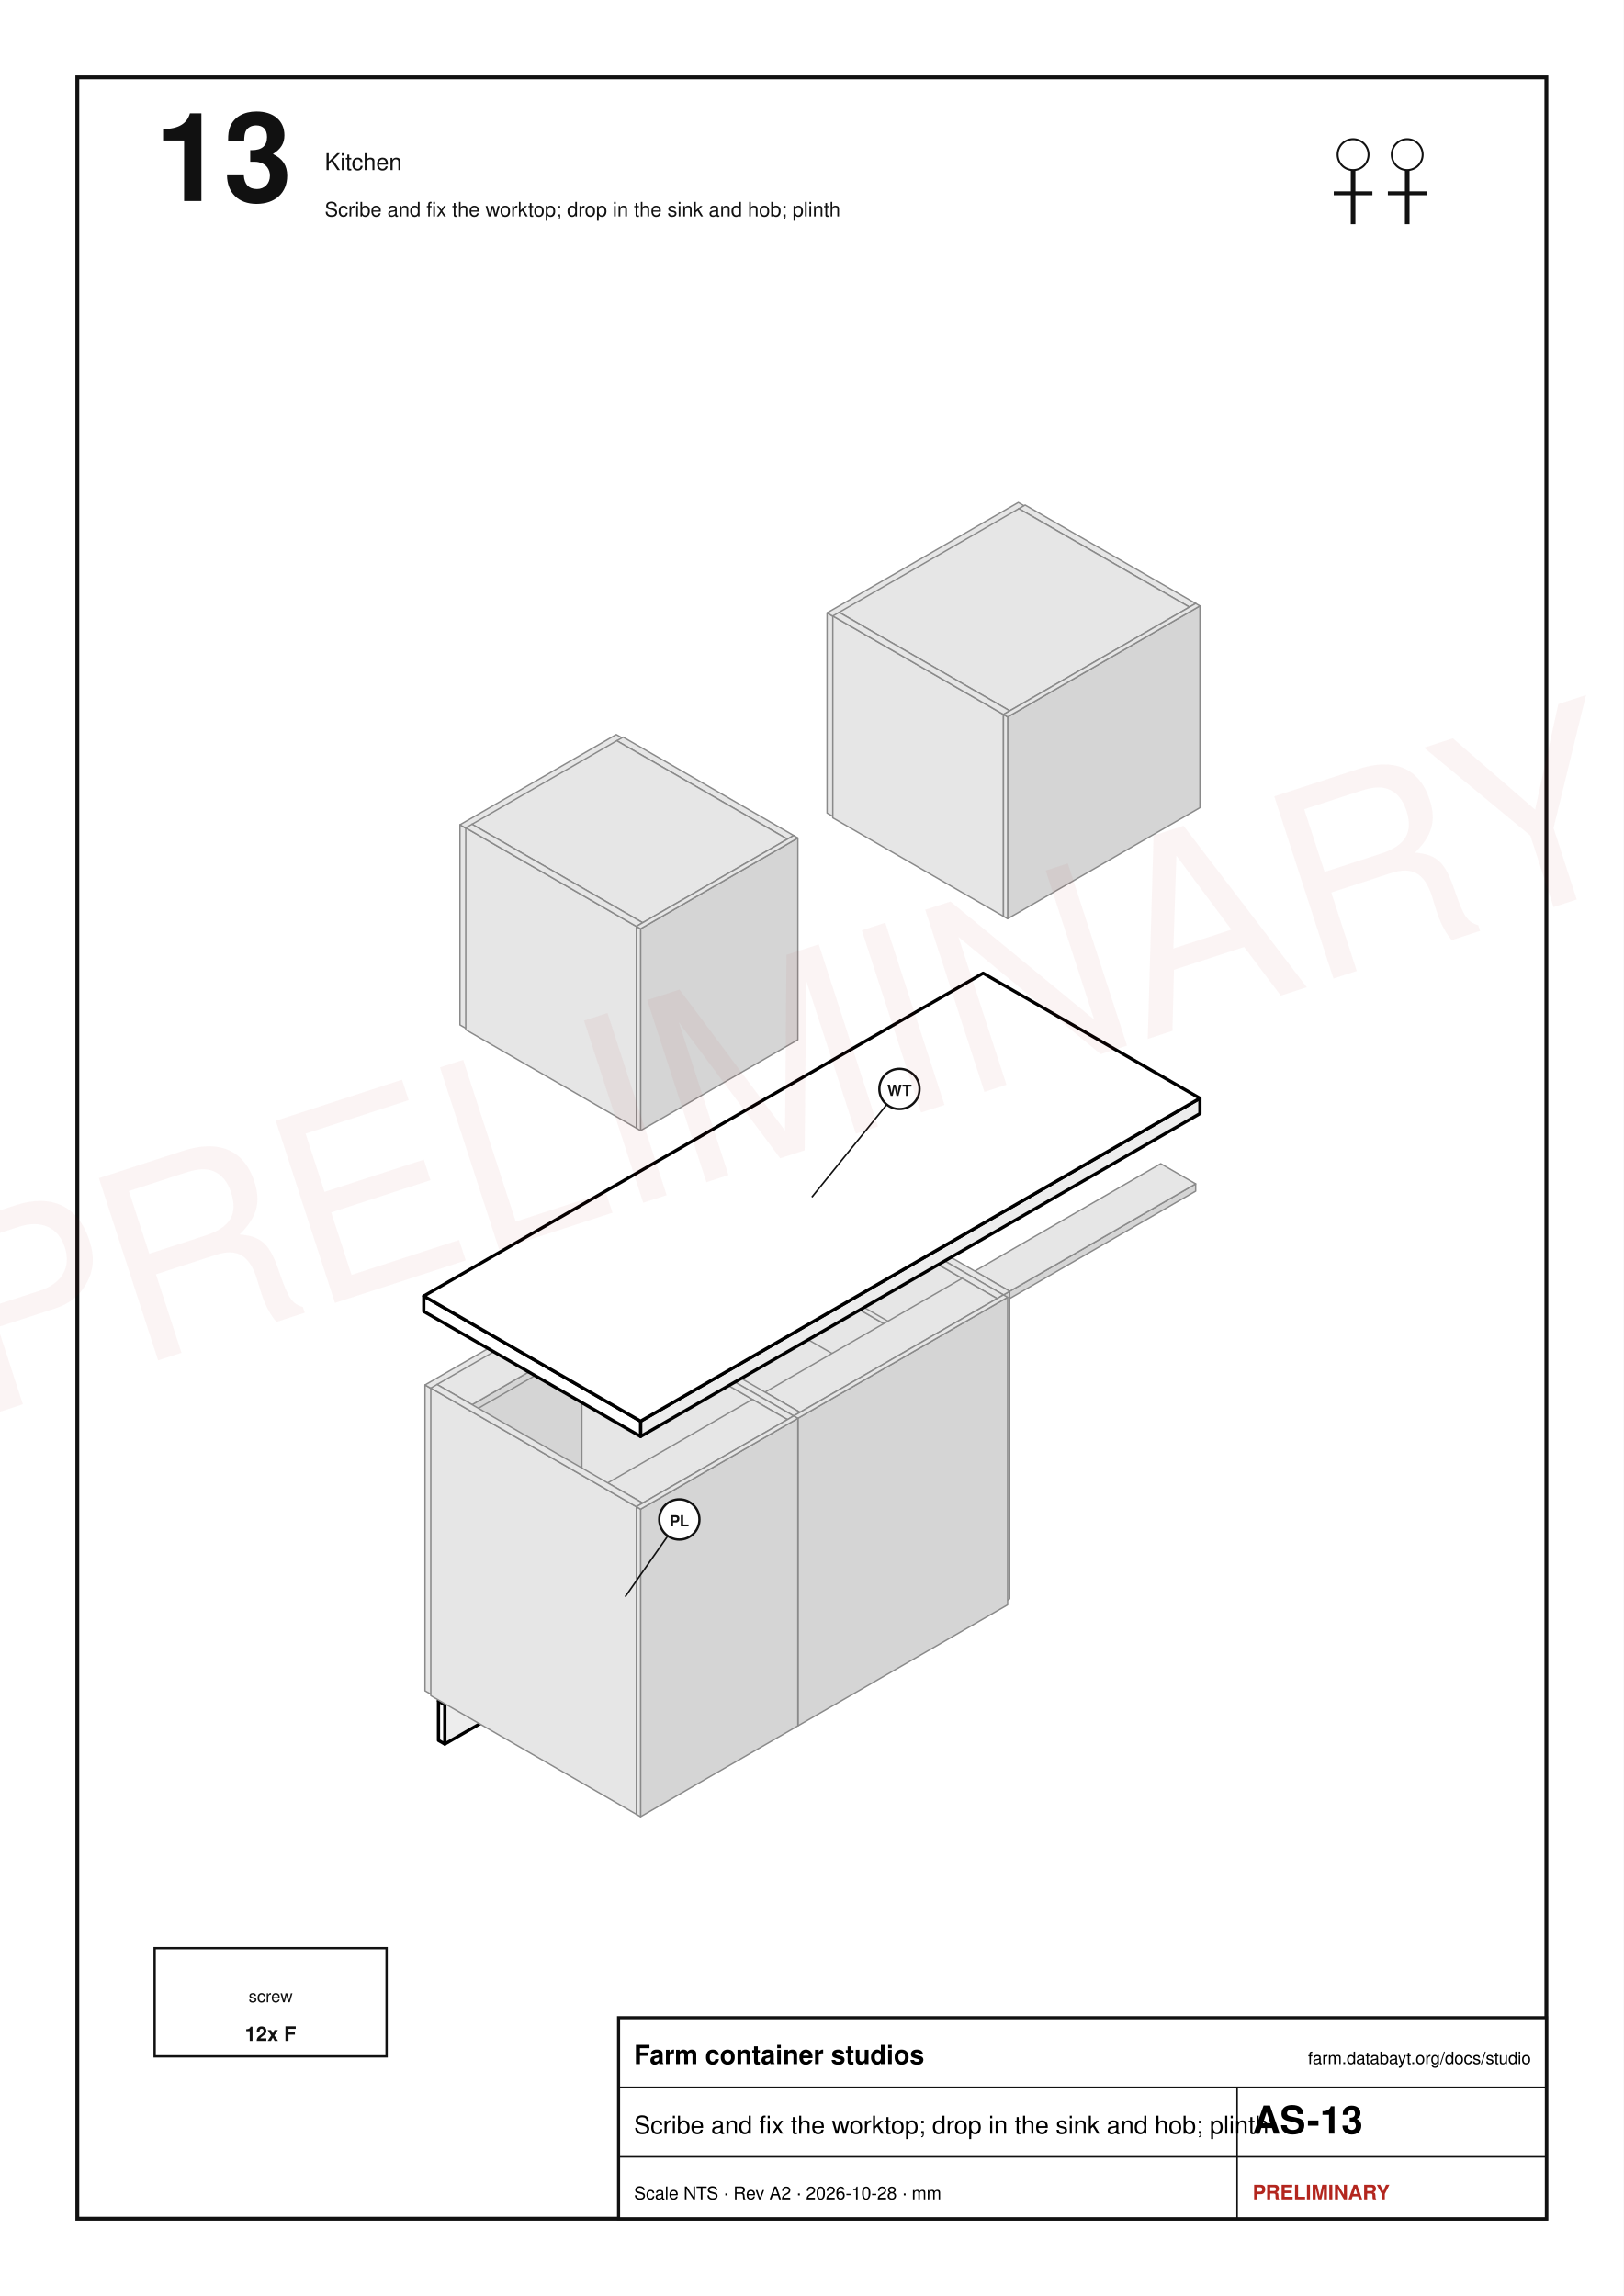
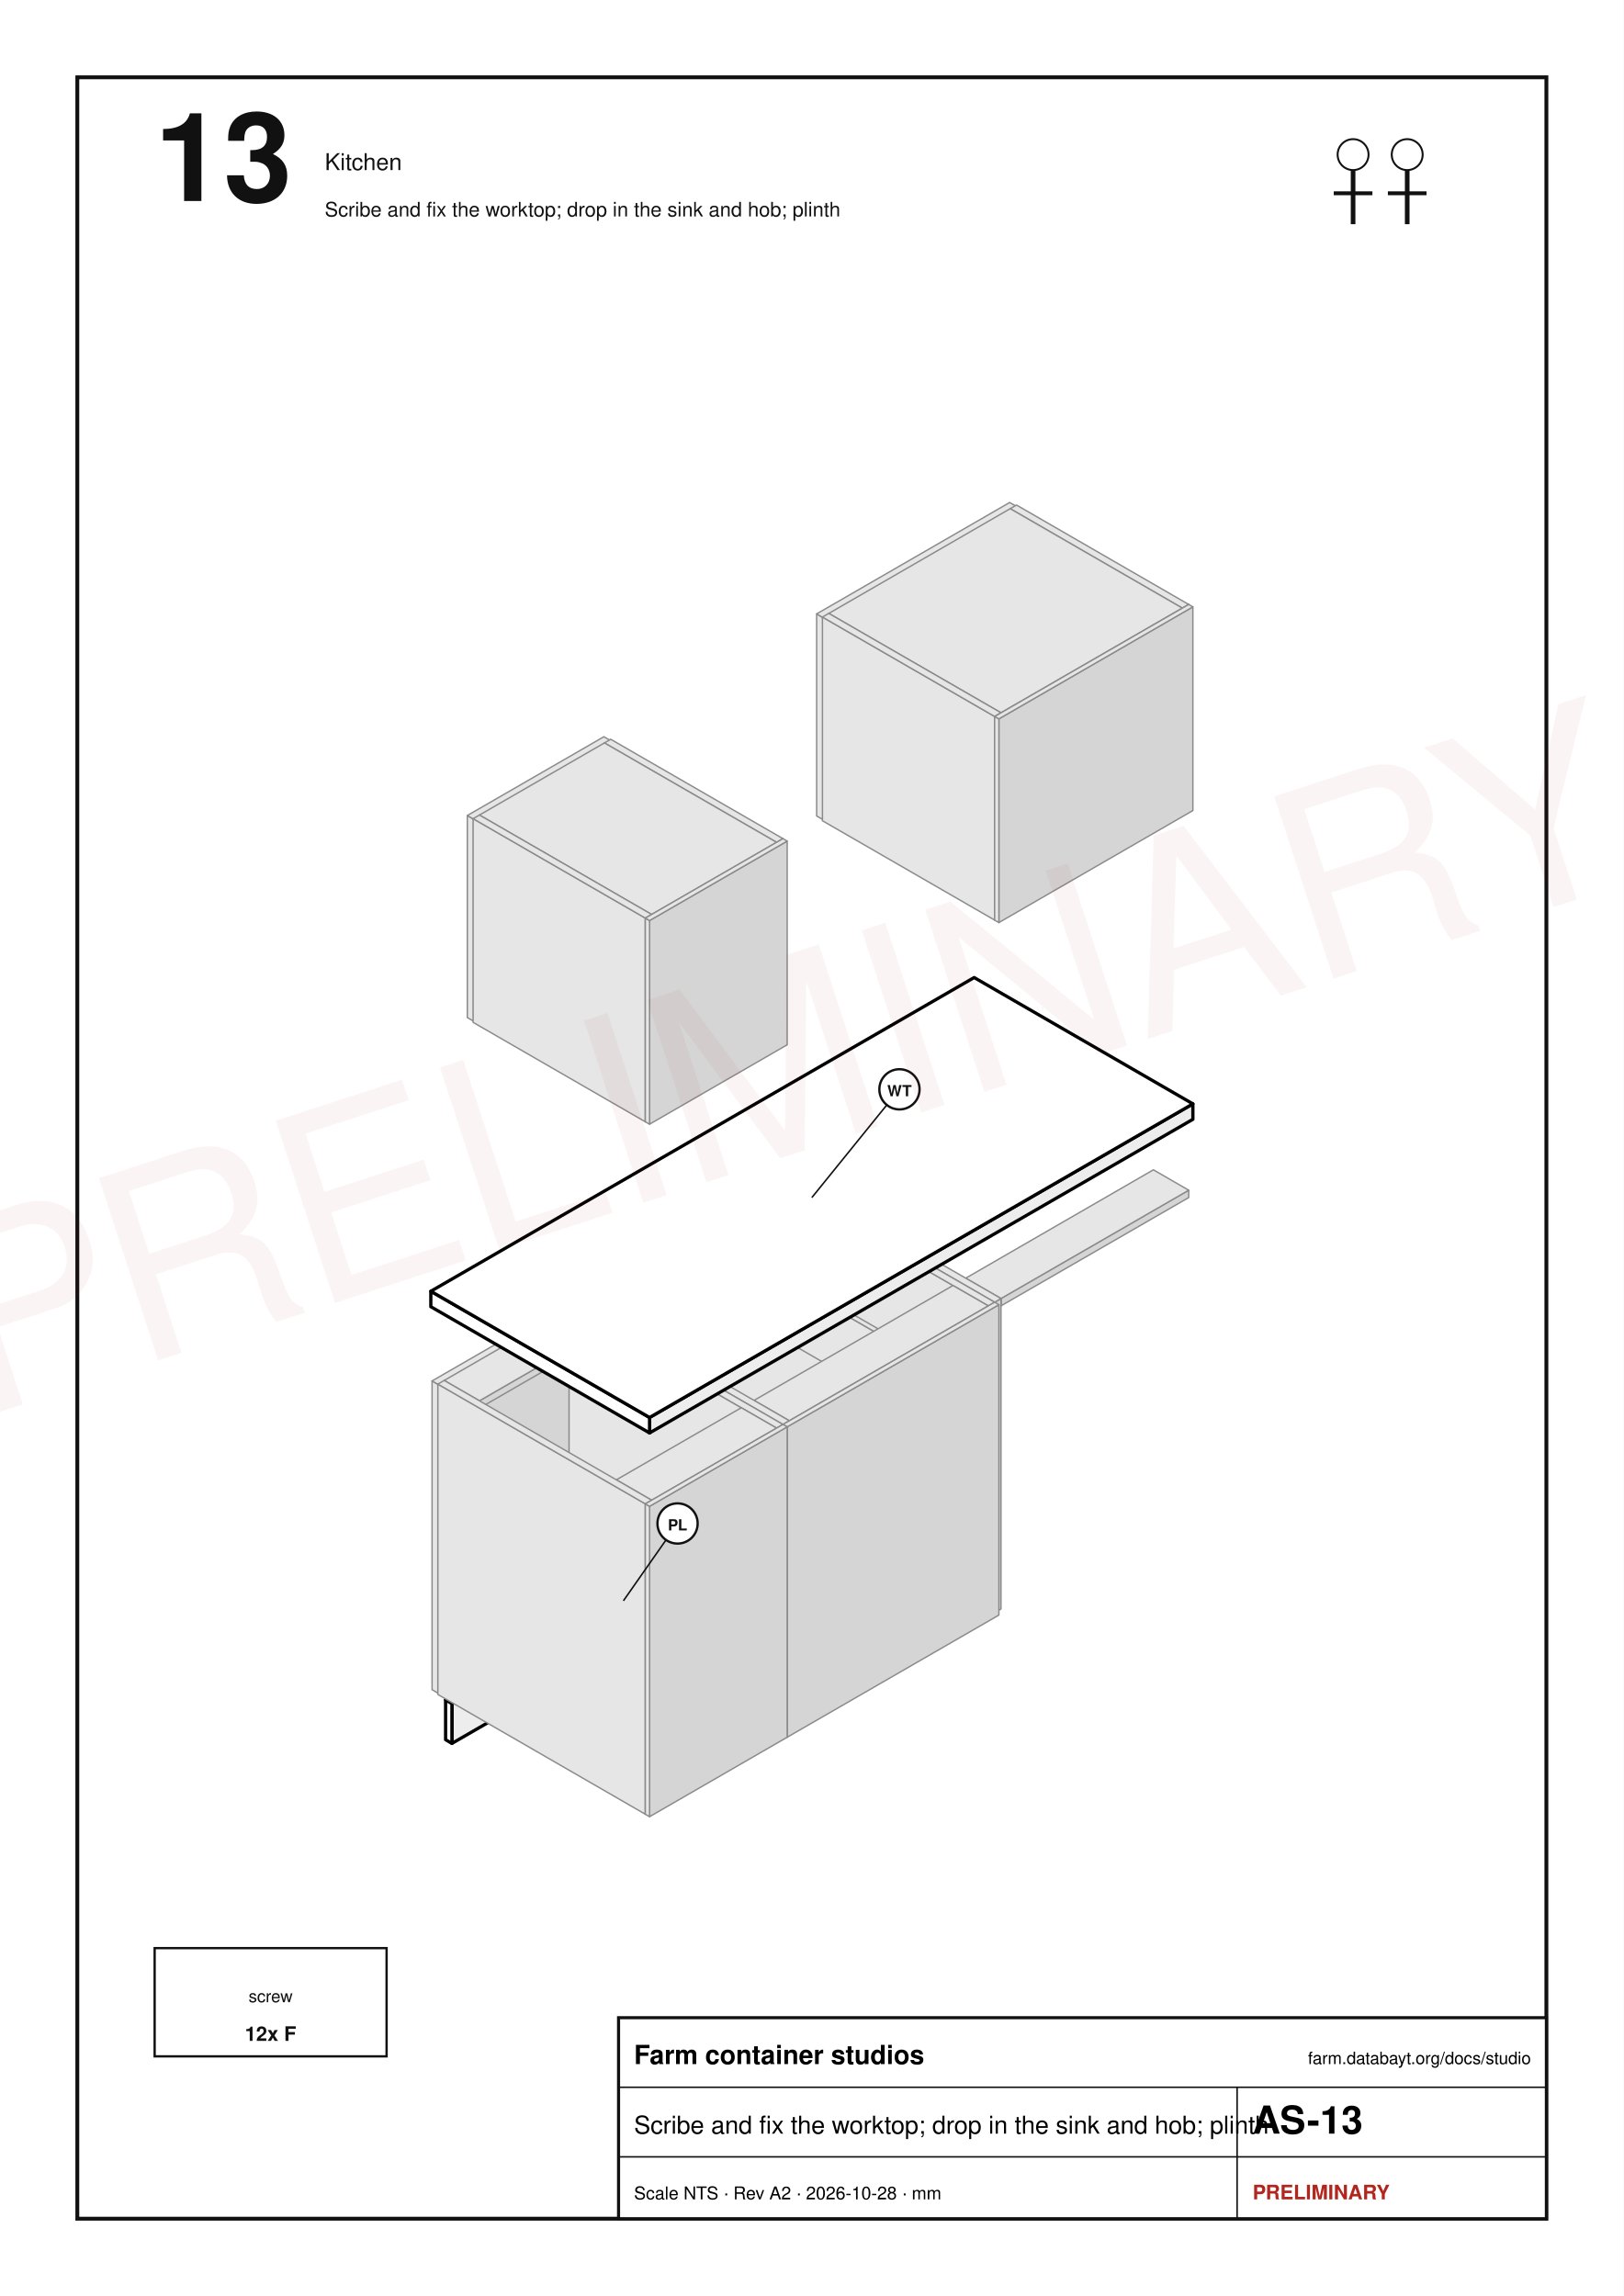
<svg xmlns="http://www.w3.org/2000/svg" width="210mm" height="297mm" viewBox="0 0 210 297" font-family="Helvetica, Arial, sans-serif">
  <rect x="0" y="0" width="210" height="297" fill="#fff" />
  <rect x="10" y="10" width="190" height="277" fill="none" stroke="#111" stroke-width="0.5" />
  <text x="20" y="26" font-size="16" text-anchor="start" font-weight="bold" fill="#111">13</text>
  <text x="42" y="22" font-size="3" text-anchor="start" font-weight="normal" fill="#111">Kitchen</text>
  <text x="42" y="28" font-size="2.6" text-anchor="start" font-weight="normal" fill="#111">Scribe and fix the worktop; drop in the sink and hob; plinth</text>
  <circle cx="175" cy="20" r="2" fill="none" stroke="#111" stroke-width="0.25" />
  <line x1="175" y1="22" x2="175" y2="29" stroke="#111" stroke-width="0.6" />
  <line x1="172.5" y1="25" x2="177.5" y2="25" stroke="#111" stroke-width="0.5" />
  <circle cx="182" cy="20" r="2" fill="none" stroke="#111" stroke-width="0.25" />
  <line x1="182" y1="22" x2="182" y2="29" stroke="#111" stroke-width="0.6" />
  <line x1="179.5" y1="25" x2="184.5" y2="25" stroke="#111" stroke-width="0.5" />
-   <polygon points="103.12,191.89 76.13,207.47 76.13,187.74 103.12,172.16" fill="#d5d5d5" stroke="#8a8a8a" stroke-width="0.18" stroke-linejoin="round" />
-   <polygon points="75.32,207 76.13,207.47 76.13,187.74 75.32,187.27" fill="#e6e6e6" stroke="#8a8a8a" stroke-width="0.18" stroke-linejoin="round" />
-   <polygon points="102.31,171.69 103.12,172.16 76.13,187.74 75.32,187.27" fill="#e6e6e6" stroke="#8a8a8a" stroke-width="0.18" stroke-linejoin="round" />
-   <polygon points="132.58,141.34 108.53,155.23 108.53,154.29 132.58,140.4" fill="#d5d5d5" stroke="#8a8a8a" stroke-width="0.18" stroke-linejoin="round" />
-   <polygon points="104.01,152.62 108.53,155.23 108.53,154.29 104.01,151.68" fill="#e6e6e6" stroke="#8a8a8a" stroke-width="0.18" stroke-linejoin="round" />
-   <polygon points="128.06,137.79 132.58,140.4 108.53,154.29 104.01,151.68" fill="#e6e6e6" stroke="#8a8a8a" stroke-width="0.18" stroke-linejoin="round" />
-   <polygon points="103.12,172 76.13,187.58 76.13,167.85 103.12,152.26" fill="#d5d5d5" stroke="#8a8a8a" stroke-width="0.18" stroke-linejoin="round" />
-   <polygon points="75.32,187.11 76.13,187.58 76.13,167.85 75.32,167.38" fill="#e6e6e6" stroke="#8a8a8a" stroke-width="0.18" stroke-linejoin="round" />
-   <polygon points="102.31,151.79 103.12,152.26 76.13,167.85 75.32,167.38" fill="#e6e6e6" stroke="#8a8a8a" stroke-width="0.18" stroke-linejoin="round" />
-   <polygon points="154.64,154.08 130.59,167.97 130.59,167.03 154.64,153.14" fill="#d5d5d5" stroke="#8a8a8a" stroke-width="0.18" stroke-linejoin="round" />
-   <polygon points="126.07,165.36 130.59,167.97 130.59,167.03 126.07,164.42" fill="#e6e6e6" stroke="#8a8a8a" stroke-width="0.18" stroke-linejoin="round" />
-   <polygon points="150.12,150.53 154.64,153.14 130.59,167.03 126.07,164.42" fill="#e6e6e6" stroke="#8a8a8a" stroke-width="0.18" stroke-linejoin="round" />
-   <polygon points="130.59,206.81 129.78,207.28 129.78,167.5 130.59,167.03" fill="#d5d5d5" stroke="#8a8a8a" stroke-width="0.18" stroke-linejoin="round" />
-   <polygon points="103.19,191.93 129.78,207.28 129.78,167.5 103.19,152.15" fill="#e6e6e6" stroke="#8a8a8a" stroke-width="0.18" stroke-linejoin="round" />
-   <polygon points="104.01,151.68 130.59,167.03 129.78,167.5 103.19,152.15" fill="#e6e6e6" stroke="#8a8a8a" stroke-width="0.18" stroke-linejoin="round" />
-   <polygon points="76,207.53 55.79,219.19 55.79,179.62 76,167.95" fill="#d5d5d5" stroke="#8a8a8a" stroke-width="0.18" stroke-linejoin="round" />
-   <polygon points="54.97,218.72 55.79,219.19 55.79,179.62 54.97,179.15" fill="#e6e6e6" stroke="#8a8a8a" stroke-width="0.18" stroke-linejoin="round" />
-   <polygon points="75.18,167.48 76,167.95 55.79,179.62 54.97,179.15" fill="#e6e6e6" stroke="#8a8a8a" stroke-width="0.18" stroke-linejoin="round" />
-   <polygon points="105,198.19 57.53,225.6 57.53,220.49 105,193.08" fill="#ededed" stroke="#000" stroke-width="0.42" stroke-linejoin="round" />
-   <polygon points="56.71,225.13 57.53,225.6 57.53,220.49 56.71,220.02" fill="#ffffff" stroke="#000" stroke-width="0.42" stroke-linejoin="round" />
-   <polygon points="104.19,192.61 105,193.08 57.53,220.49 56.71,220.02" fill="#ffffff" stroke="#000" stroke-width="0.42" stroke-linejoin="round" />
-   <polygon points="129.78,207.28 128.96,207.75 128.96,167.97 129.78,167.5" fill="#d5d5d5" stroke="#8a8a8a" stroke-width="0.18" stroke-linejoin="round" />
-   <polygon points="102.38,192.4 128.96,207.75 128.96,167.97 102.38,152.62" fill="#e6e6e6" stroke="#8a8a8a" stroke-width="0.18" stroke-linejoin="round" />
-   <polygon points="103.19,152.15 129.78,167.5 128.96,167.97 102.38,152.62" fill="#e6e6e6" stroke="#8a8a8a" stroke-width="0.18" stroke-linejoin="round" />
-   <polygon points="128.96,207.75 103.46,222.47 103.46,221.53 128.96,206.81" fill="#d5d5d5" stroke="#8a8a8a" stroke-width="0.18" stroke-linejoin="round" />
-   <polygon points="76.88,207.12 103.46,222.47 103.46,221.53 76.88,206.18" fill="#e6e6e6" stroke="#8a8a8a" stroke-width="0.18" stroke-linejoin="round" />
-   <polygon points="102.38,191.46 128.96,206.81 103.46,221.53 76.88,206.18" fill="#e6e6e6" stroke="#8a8a8a" stroke-width="0.18" stroke-linejoin="round" />
-   <polygon points="127.47,206.44 126.93,206.76 126.93,198.4 127.47,198.09" fill="#d5d5d5" stroke="#8a8a8a" stroke-width="0.18" stroke-linejoin="round" />
-   <polygon points="101.34,191.98 126.93,206.76 126.93,198.4 101.34,183.63" fill="#e6e6e6" stroke="#8a8a8a" stroke-width="0.18" stroke-linejoin="round" />
-   <polygon points="101.88,183.31 127.47,198.09 126.93,198.4 101.34,183.63" fill="#e6e6e6" stroke="#8a8a8a" stroke-width="0.18" stroke-linejoin="round" />
-   <polygon points="126.39,206.44 103.15,219.86 103.15,219.23 126.39,205.82" fill="#d5d5d5" stroke="#8a8a8a" stroke-width="0.18" stroke-linejoin="round" />
-   <polygon points="78.1,205.4 103.15,219.86 103.15,219.23 78.1,204.77" fill="#e6e6e6" stroke="#8a8a8a" stroke-width="0.18" stroke-linejoin="round" />
-   <polygon points="101.34,191.35 126.39,205.82 103.15,219.23 78.1,204.77" fill="#e6e6e6" stroke="#8a8a8a" stroke-width="0.18" stroke-linejoin="round" />
-   <polygon points="127.47,186.55 126.93,186.86 126.93,178.51 127.47,178.2" fill="#d5d5d5" stroke="#8a8a8a" stroke-width="0.18" stroke-linejoin="round" />
-   <polygon points="101.34,172.09 126.93,186.86 126.93,178.51 101.34,163.74" fill="#e6e6e6" stroke="#8a8a8a" stroke-width="0.18" stroke-linejoin="round" />
-   <polygon points="101.88,163.42 127.47,178.2 126.93,178.51 101.34,163.74" fill="#e6e6e6" stroke="#8a8a8a" stroke-width="0.18" stroke-linejoin="round" />
-   <polygon points="126.39,186.55 103.15,199.97 103.15,199.34 126.39,185.93" fill="#d5d5d5" stroke="#8a8a8a" stroke-width="0.18" stroke-linejoin="round" />
-   <polygon points="78.1,185.51 103.15,199.97 103.15,199.34 78.1,184.88" fill="#e6e6e6" stroke="#8a8a8a" stroke-width="0.18" stroke-linejoin="round" />
-   <polygon points="101.34,171.46 126.39,185.93 103.15,199.34 78.1,184.88" fill="#e6e6e6" stroke="#8a8a8a" stroke-width="0.18" stroke-linejoin="round" />
-   <polygon points="126.93,206.76 103.69,220.17 103.69,211.82 126.93,198.4" fill="#d5d5d5" stroke="#8a8a8a" stroke-width="0.18" stroke-linejoin="round" />
-   <polygon points="103.15,219.86 103.69,220.17 103.69,211.82 103.15,211.51" fill="#e6e6e6" stroke="#8a8a8a" stroke-width="0.18" stroke-linejoin="round" />
-   <polygon points="126.39,198.09 126.93,198.4 103.69,211.82 103.15,211.51" fill="#e6e6e6" stroke="#8a8a8a" stroke-width="0.18" stroke-linejoin="round" />
-   <polygon points="106.9,156.17 81.4,170.89 81.4,169.95 106.9,155.23" fill="#d5d5d5" stroke="#8a8a8a" stroke-width="0.18" stroke-linejoin="round" />
-   <polygon points="76.88,168.28 81.4,170.89 81.4,169.95 76.88,167.34" fill="#e6e6e6" stroke="#8a8a8a" stroke-width="0.18" stroke-linejoin="round" />
-   <polygon points="102.38,152.62 106.9,155.23 81.4,169.95 76.88,167.34" fill="#e6e6e6" stroke="#8a8a8a" stroke-width="0.18" stroke-linejoin="round" />
-   <polygon points="126.93,186.86 103.69,200.28 103.69,191.93 126.93,178.51" fill="#d5d5d5" stroke="#8a8a8a" stroke-width="0.18" stroke-linejoin="round" />
-   <polygon points="103.15,199.97 103.69,200.28 103.69,191.93 103.15,191.62" fill="#e6e6e6" stroke="#8a8a8a" stroke-width="0.18" stroke-linejoin="round" />
-   <polygon points="126.39,178.2 126.93,178.51 103.69,191.93 103.15,191.62" fill="#e6e6e6" stroke="#8a8a8a" stroke-width="0.18" stroke-linejoin="round" />
-   <polygon points="103.69,220.17 103.15,220.49 103.15,212.13 103.69,211.82" fill="#d5d5d5" stroke="#8a8a8a" stroke-width="0.18" stroke-linejoin="round" />
-   <polygon points="77.56,205.71 103.15,220.49 103.15,212.13 77.56,197.36" fill="#e6e6e6" stroke="#8a8a8a" stroke-width="0.18" stroke-linejoin="round" />
-   <polygon points="78.1,197.05 103.69,211.82 103.15,212.13 77.56,197.36" fill="#e6e6e6" stroke="#8a8a8a" stroke-width="0.18" stroke-linejoin="round" />
-   <polygon points="103.69,200.28 103.15,200.6 103.15,192.24 103.69,191.93" fill="#d5d5d5" stroke="#8a8a8a" stroke-width="0.18" stroke-linejoin="round" />
-   <polygon points="77.56,185.82 103.15,200.6 103.15,192.24 77.56,177.47" fill="#e6e6e6" stroke="#8a8a8a" stroke-width="0.18" stroke-linejoin="round" />
-   <polygon points="78.1,177.15 103.69,191.93 103.15,192.24 77.56,177.47" fill="#e6e6e6" stroke="#8a8a8a" stroke-width="0.18" stroke-linejoin="round" />
-   <polygon points="128.96,168.91 103.46,183.63 103.46,182.69 128.96,167.97" fill="#d5d5d5" stroke="#8a8a8a" stroke-width="0.18" stroke-linejoin="round" />
-   <polygon points="98.94,181.02 103.46,183.63 103.46,182.69 98.94,180.08" fill="#e6e6e6" stroke="#8a8a8a" stroke-width="0.18" stroke-linejoin="round" />
-   <polygon points="124.44,165.36 128.96,167.97 103.46,182.69 98.94,180.08" fill="#e6e6e6" stroke="#8a8a8a" stroke-width="0.18" stroke-linejoin="round" />
-   <polygon points="103.46,222.47 102.65,222.94 102.65,183.16 103.46,182.69" fill="#d5d5d5" stroke="#8a8a8a" stroke-width="0.18" stroke-linejoin="round" />
-   <polygon points="76.06,207.59 102.65,222.94 102.65,183.16 76.06,167.81" fill="#e6e6e6" stroke="#8a8a8a" stroke-width="0.18" stroke-linejoin="round" />
-   <polygon points="76.88,167.34 103.46,182.69 102.65,183.16 76.06,167.81" fill="#e6e6e6" stroke="#8a8a8a" stroke-width="0.18" stroke-linejoin="round" />
-   <polygon points="130.32,207.59 103.19,223.25 103.19,183.47 130.32,167.81" fill="#d5d5d5" stroke="#8a8a8a" stroke-width="0.18" stroke-linejoin="round" />
-   <polygon points="102.65,222.94 103.19,223.25 103.19,183.47 102.65,183.16" fill="#e6e6e6" stroke="#8a8a8a" stroke-width="0.18" stroke-linejoin="round" />
-   <polygon points="129.78,167.5 130.32,167.81 103.19,183.47 102.65,183.16" fill="#e6e6e6" stroke="#8a8a8a" stroke-width="0.18" stroke-linejoin="round" />
-   <polygon points="102.65,222.94 101.84,223.41 101.84,183.63 102.65,183.16" fill="#d5d5d5" stroke="#8a8a8a" stroke-width="0.18" stroke-linejoin="round" />
-   <polygon points="75.25,208.06 101.84,223.41 101.84,183.63 75.25,168.28" fill="#e6e6e6" stroke="#8a8a8a" stroke-width="0.18" stroke-linejoin="round" />
-   <polygon points="76.06,167.81 102.65,183.16 101.84,183.63 75.25,168.28" fill="#e6e6e6" stroke="#8a8a8a" stroke-width="0.18" stroke-linejoin="round" />
-   <polygon points="101.84,223.41 83.12,234.22 83.12,233.28 101.84,222.47" fill="#d5d5d5" stroke="#8a8a8a" stroke-width="0.18" stroke-linejoin="round" />
-   <polygon points="56.53,218.87 83.12,234.22 83.12,233.28 56.53,217.93" fill="#e6e6e6" stroke="#8a8a8a" stroke-width="0.18" stroke-linejoin="round" />
-   <polygon points="75.25,207.12 101.84,222.47 83.12,233.28 56.53,217.93" fill="#e6e6e6" stroke="#8a8a8a" stroke-width="0.18" stroke-linejoin="round" />
-   <polygon points="79.77,171.83 61.05,182.64 61.05,181.7 79.77,170.89" fill="#d5d5d5" stroke="#8a8a8a" stroke-width="0.18" stroke-linejoin="round" />
-   <polygon points="56.53,180.03 61.05,182.64 61.05,181.7 56.53,179.09" fill="#e6e6e6" stroke="#8a8a8a" stroke-width="0.18" stroke-linejoin="round" />
-   <polygon points="75.25,168.28 79.77,170.89 61.05,181.7 56.53,179.09" fill="#e6e6e6" stroke="#8a8a8a" stroke-width="0.18" stroke-linejoin="round" />
-   <polygon points="132.51,91.36 107.78,105.64 107.78,79.75 132.51,65.47" fill="#d5d5d5" stroke="#8a8a8a" stroke-width="0.18" stroke-linejoin="round" />
-   <polygon points="106.97,105.17 107.78,105.64 107.78,79.75 106.97,79.28" fill="#e6e6e6" stroke="#8a8a8a" stroke-width="0.18" stroke-linejoin="round" />
-   <polygon points="131.7,65 132.51,65.47 107.78,79.75 106.97,79.28" fill="#e6e6e6" stroke="#8a8a8a" stroke-width="0.18" stroke-linejoin="round" />
-   <polygon points="154.64,104.17 153.83,104.64 153.83,78.53 154.64,78.06" fill="#d5d5d5" stroke="#8a8a8a" stroke-width="0.18" stroke-linejoin="round" />
-   <polygon points="131.77,91.9 153.83,104.64 153.83,78.53 131.77,65.8" fill="#e6e6e6" stroke="#8a8a8a" stroke-width="0.18" stroke-linejoin="round" />
-   <polygon points="132.58,65.33 154.64,78.06 153.83,78.53 131.77,65.8" fill="#e6e6e6" stroke="#8a8a8a" stroke-width="0.18" stroke-linejoin="round" />
-   <polygon points="153.83,104.64 130.59,118.06 130.59,117.12 153.83,103.7" fill="#d5d5d5" stroke="#8a8a8a" stroke-width="0.18" stroke-linejoin="round" />
-   <polygon points="108.53,105.32 130.59,118.06 130.59,117.12 108.53,104.38" fill="#e6e6e6" stroke="#8a8a8a" stroke-width="0.18" stroke-linejoin="round" />
-   <polygon points="131.77,90.96 153.83,103.7 130.59,117.12 108.53,104.38" fill="#e6e6e6" stroke="#8a8a8a" stroke-width="0.18" stroke-linejoin="round" />
-   <polygon points="101.84,184.57 83.12,195.37 83.12,194.43 101.84,183.63" fill="#d5d5d5" stroke="#8a8a8a" stroke-width="0.18" stroke-linejoin="round" />
-   <polygon points="78.6,192.76 83.12,195.37 83.12,194.43 78.6,191.82" fill="#e6e6e6" stroke="#8a8a8a" stroke-width="0.18" stroke-linejoin="round" />
-   <polygon points="97.31,181.02 101.84,183.63 83.12,194.43 78.6,191.82" fill="#e6e6e6" stroke="#8a8a8a" stroke-width="0.18" stroke-linejoin="round" />
-   <polygon points="83.12,234.22 82.3,234.69 82.3,194.9 83.12,194.43" fill="#d5d5d5" stroke="#8a8a8a" stroke-width="0.18" stroke-linejoin="round" />
-   <polygon points="55.72,219.34 82.3,234.69 82.3,194.9 55.72,179.56" fill="#e6e6e6" stroke="#8a8a8a" stroke-width="0.18" stroke-linejoin="round" />
-   <polygon points="56.53,179.09 83.12,194.43 82.3,194.9 55.72,179.56" fill="#e6e6e6" stroke="#8a8a8a" stroke-width="0.18" stroke-linejoin="round" />
-   <polygon points="103.19,223.25 82.85,235 82.85,195.22 103.19,183.47" fill="#d5d5d5" stroke="#8a8a8a" stroke-width="0.18" stroke-linejoin="round" />
-   <polygon points="82.3,234.69 82.85,235 82.85,195.22 82.3,194.9" fill="#e6e6e6" stroke="#8a8a8a" stroke-width="0.18" stroke-linejoin="round" />
-   <polygon points="102.65,183.16 103.19,183.47 82.85,195.22 82.3,194.9" fill="#e6e6e6" stroke="#8a8a8a" stroke-width="0.18" stroke-linejoin="round" />
-   <polygon points="155.19,144.05 82.85,185.82 82.85,183.84 155.19,142.07" fill="#ededed" stroke="#000" stroke-width="0.42" stroke-linejoin="round" />
-   <polygon points="54.81,169.64 82.85,185.82 82.85,183.84 54.81,167.65" fill="#ffffff" stroke="#000" stroke-width="0.42" stroke-linejoin="round" />
-   <polygon points="127.15,125.89 155.19,142.07 82.85,183.84 54.81,167.65" fill="#ffffff" stroke="#000" stroke-width="0.42" stroke-linejoin="round" />
-   <polygon points="153.83,79.47 130.59,92.89 130.59,91.95 153.83,78.53" fill="#d5d5d5" stroke="#8a8a8a" stroke-width="0.18" stroke-linejoin="round" />
-   <polygon points="108.53,80.15 130.59,92.89 130.59,91.95 108.53,79.21" fill="#e6e6e6" stroke="#8a8a8a" stroke-width="0.18" stroke-linejoin="round" />
-   <polygon points="131.77,65.8 153.83,78.53 130.59,91.95 108.53,79.21" fill="#e6e6e6" stroke="#8a8a8a" stroke-width="0.18" stroke-linejoin="round" />
-   <polygon points="130.59,118.06 129.78,118.53 129.78,92.42 130.59,91.95" fill="#d5d5d5" stroke="#8a8a8a" stroke-width="0.18" stroke-linejoin="round" />
-   <polygon points="107.71,105.79 129.78,118.53 129.78,92.42 107.71,79.68" fill="#e6e6e6" stroke="#8a8a8a" stroke-width="0.18" stroke-linejoin="round" />
-   <polygon points="108.53,79.21 130.59,91.95 129.78,92.42 107.71,79.68" fill="#e6e6e6" stroke="#8a8a8a" stroke-width="0.18" stroke-linejoin="round" />
-   <polygon points="155.19,104.48 130.32,118.84 130.32,92.74 155.19,78.38" fill="#d5d5d5" stroke="#8a8a8a" stroke-width="0.18" stroke-linejoin="round" />
-   <polygon points="129.78,118.53 130.32,118.84 130.32,92.74 129.78,92.42" fill="#e6e6e6" stroke="#8a8a8a" stroke-width="0.18" stroke-linejoin="round" />
-   <polygon points="154.64,78.06 155.19,78.38 130.32,92.74 129.78,92.42" fill="#e6e6e6" stroke="#8a8a8a" stroke-width="0.18" stroke-linejoin="round" />
-   <polygon points="80.52,121.38 60.31,133.05 60.31,107.16 80.52,95.49" fill="#d5d5d5" stroke="#8a8a8a" stroke-width="0.18" stroke-linejoin="round" />
-   <polygon points="59.49,132.58 60.31,133.05 60.31,107.16 59.49,106.69" fill="#e6e6e6" stroke="#8a8a8a" stroke-width="0.18" stroke-linejoin="round" />
-   <polygon points="79.7,95.02 80.52,95.49 60.31,107.16 59.49,106.69" fill="#e6e6e6" stroke="#8a8a8a" stroke-width="0.18" stroke-linejoin="round" />
-   <polygon points="102.65,134.19 101.84,134.66 101.84,108.55 102.65,108.08" fill="#d5d5d5" stroke="#8a8a8a" stroke-width="0.18" stroke-linejoin="round" />
-   <polygon points="79.77,121.92 101.84,134.66 101.84,108.55 79.77,95.82" fill="#e6e6e6" stroke="#8a8a8a" stroke-width="0.18" stroke-linejoin="round" />
-   <polygon points="80.59,95.35 102.65,108.08 101.84,108.55 79.77,95.82" fill="#e6e6e6" stroke="#8a8a8a" stroke-width="0.18" stroke-linejoin="round" />
-   <polygon points="101.84,134.66 83.12,145.46 83.12,144.52 101.84,133.72" fill="#d5d5d5" stroke="#8a8a8a" stroke-width="0.18" stroke-linejoin="round" />
-   <polygon points="61.05,132.73 83.12,145.46 83.12,144.52 61.05,131.79" fill="#e6e6e6" stroke="#8a8a8a" stroke-width="0.18" stroke-linejoin="round" />
-   <polygon points="79.77,120.98 101.84,133.72 83.12,144.52 61.05,131.79" fill="#e6e6e6" stroke="#8a8a8a" stroke-width="0.18" stroke-linejoin="round" />
-   <polygon points="101.84,109.49 83.12,120.3 83.12,119.36 101.84,108.55" fill="#d5d5d5" stroke="#8a8a8a" stroke-width="0.18" stroke-linejoin="round" />
-   <polygon points="61.05,107.56 83.12,120.3 83.12,119.36 61.05,106.62" fill="#e6e6e6" stroke="#8a8a8a" stroke-width="0.18" stroke-linejoin="round" />
-   <polygon points="79.77,95.82 101.84,108.55 83.12,119.36 61.05,106.62" fill="#e6e6e6" stroke="#8a8a8a" stroke-width="0.18" stroke-linejoin="round" />
-   <polygon points="83.12,145.46 82.3,145.93 82.3,119.83 83.12,119.36" fill="#d5d5d5" stroke="#8a8a8a" stroke-width="0.18" stroke-linejoin="round" />
-   <polygon points="60.24,133.2 82.3,145.93 82.3,119.83 60.24,107.09" fill="#e6e6e6" stroke="#8a8a8a" stroke-width="0.18" stroke-linejoin="round" />
-   <polygon points="61.05,106.62 83.12,119.36 82.3,119.83 60.24,107.09" fill="#e6e6e6" stroke="#8a8a8a" stroke-width="0.18" stroke-linejoin="round" />
-   <polygon points="103.19,134.5 82.85,146.25 82.85,120.14 103.19,108.4" fill="#d5d5d5" stroke="#8a8a8a" stroke-width="0.18" stroke-linejoin="round" />
-   <polygon points="82.3,145.93 82.85,146.25 82.85,120.14 82.3,119.83" fill="#e6e6e6" stroke="#8a8a8a" stroke-width="0.18" stroke-linejoin="round" />
-   <polygon points="102.65,108.08 103.19,108.4 82.85,120.14 82.3,119.83" fill="#e6e6e6" stroke="#8a8a8a" stroke-width="0.18" stroke-linejoin="round" />
-   <line x1="80.86" y1="206.55" x2="87.86" y2="196.55" stroke="#111" stroke-width="0.2" />
-   <circle cx="87.86" cy="196.55" r="2.6" fill="#fff" stroke="#111" stroke-width="0.3" />
-   <text x="87.86" y="197.45" font-size="2" text-anchor="middle" font-weight="bold" fill="#111">PL</text>
-   <line x1="105" y1="154.86" x2="116.33" y2="140.86" stroke="#111" stroke-width="0.2" />
-   <circle cx="116.33" cy="140.86" r="2.6" fill="#fff" stroke="#111" stroke-width="0.3" />
-   <text x="116.33" y="141.76" font-size="2" text-anchor="middle" font-weight="bold" fill="#111">WT</text>
+   <polygon points="101.74,193.07 74.49,208.8 74.49,188.88 101.74,173.15" fill="#d5d5d5" stroke="#8a8a8a" stroke-width="0.18" stroke-linejoin="round" />
+   <polygon points="73.67,208.32 74.49,208.8 74.49,188.88 73.67,188.41" fill="#e6e6e6" stroke="#8a8a8a" stroke-width="0.18" stroke-linejoin="round" />
+   <polygon points="100.92,172.68 101.74,173.15 74.49,188.88 73.67,188.41" fill="#e6e6e6" stroke="#8a8a8a" stroke-width="0.18" stroke-linejoin="round" />
+   <polygon points="131.47,142.05 107.19,156.07 107.19,155.12 131.47,141.1" fill="#d5d5d5" stroke="#8a8a8a" stroke-width="0.18" stroke-linejoin="round" />
+   <polygon points="102.63,153.43 107.19,156.07 107.19,155.12 102.63,152.48" fill="#e6e6e6" stroke="#8a8a8a" stroke-width="0.18" stroke-linejoin="round" />
+   <polygon points="126.9,138.47 131.47,141.1 107.19,155.12 102.63,152.48" fill="#e6e6e6" stroke="#8a8a8a" stroke-width="0.18" stroke-linejoin="round" />
+   <polygon points="101.74,172.99 74.49,188.72 74.49,168.8 101.74,153.08" fill="#d5d5d5" stroke="#8a8a8a" stroke-width="0.18" stroke-linejoin="round" />
+   <polygon points="73.67,188.25 74.49,188.72 74.49,168.8 73.67,168.33" fill="#e6e6e6" stroke="#8a8a8a" stroke-width="0.18" stroke-linejoin="round" />
+   <polygon points="100.92,152.6 101.74,153.08 74.49,168.8 73.67,168.33" fill="#e6e6e6" stroke="#8a8a8a" stroke-width="0.18" stroke-linejoin="round" />
+   <polygon points="153.74,154.91 129.46,168.92 129.46,167.97 153.74,153.96" fill="#d5d5d5" stroke="#8a8a8a" stroke-width="0.18" stroke-linejoin="round" />
+   <polygon points="124.9,166.29 129.46,168.92 129.46,167.97 124.9,165.34" fill="#e6e6e6" stroke="#8a8a8a" stroke-width="0.18" stroke-linejoin="round" />
+   <polygon points="149.17,151.32 153.74,153.96 129.46,167.97 124.9,165.34" fill="#e6e6e6" stroke="#8a8a8a" stroke-width="0.18" stroke-linejoin="round" />
+   <polygon points="129.46,208.13 128.64,208.6 128.64,168.45 129.46,167.97" fill="#d5d5d5" stroke="#8a8a8a" stroke-width="0.18" stroke-linejoin="round" />
+   <polygon points="101.81,193.11 128.64,208.6 128.64,168.45 101.81,152.96" fill="#e6e6e6" stroke="#8a8a8a" stroke-width="0.18" stroke-linejoin="round" />
+   <polygon points="102.63,152.48 129.46,167.97 128.64,168.45 101.81,152.96" fill="#e6e6e6" stroke="#8a8a8a" stroke-width="0.18" stroke-linejoin="round" />
+   <polygon points="74.36,208.85 56.7,219.05 56.7,179.11 74.36,168.91" fill="#d5d5d5" stroke="#8a8a8a" stroke-width="0.18" stroke-linejoin="round" />
+   <polygon points="55.88,218.57 56.7,219.05 56.7,179.11 55.88,178.63" fill="#e6e6e6" stroke="#8a8a8a" stroke-width="0.18" stroke-linejoin="round" />
+   <polygon points="73.54,168.44 74.36,168.91 56.7,179.11 55.88,178.63" fill="#e6e6e6" stroke="#8a8a8a" stroke-width="0.18" stroke-linejoin="round" />
+   <polygon points="103.63,199.43 58.45,225.52 58.45,220.35 103.63,194.27" fill="#ededed" stroke="#000" stroke-width="0.42" stroke-linejoin="round" />
+   <polygon points="57.63,225.04 58.45,225.52 58.45,220.35 57.63,219.88" fill="#ffffff" stroke="#000" stroke-width="0.42" stroke-linejoin="round" />
+   <polygon points="102.81,193.79 103.63,194.27 58.45,220.35 57.63,219.88" fill="#ffffff" stroke="#000" stroke-width="0.42" stroke-linejoin="round" />
+   <polygon points="128.64,208.6 127.82,209.08 127.82,168.92 128.64,168.45" fill="#d5d5d5" stroke="#8a8a8a" stroke-width="0.18" stroke-linejoin="round" />
+   <polygon points="100.98,193.58 127.82,209.08 127.82,168.92 100.98,153.43" fill="#e6e6e6" stroke="#8a8a8a" stroke-width="0.18" stroke-linejoin="round" />
+   <polygon points="101.81,152.96 128.64,168.45 127.82,168.92 100.98,153.43" fill="#e6e6e6" stroke="#8a8a8a" stroke-width="0.18" stroke-linejoin="round" />
+   <polygon points="127.82,209.08 102.08,223.93 102.08,222.99 127.82,208.13" fill="#d5d5d5" stroke="#8a8a8a" stroke-width="0.18" stroke-linejoin="round" />
+   <polygon points="75.25,208.44 102.08,223.93 102.08,222.99 75.25,207.49" fill="#e6e6e6" stroke="#8a8a8a" stroke-width="0.18" stroke-linejoin="round" />
+   <polygon points="100.98,192.64 127.82,208.13 102.08,222.99 75.25,207.49" fill="#e6e6e6" stroke="#8a8a8a" stroke-width="0.18" stroke-linejoin="round" />
+   <polygon points="126.31,207.76 125.76,208.07 125.76,199.64 126.31,199.33" fill="#d5d5d5" stroke="#8a8a8a" stroke-width="0.18" stroke-linejoin="round" />
+   <polygon points="99.93,193.16 125.76,208.07 125.76,199.64 99.93,184.73" fill="#e6e6e6" stroke="#8a8a8a" stroke-width="0.18" stroke-linejoin="round" />
+   <polygon points="100.48,184.41 126.31,199.33 125.76,199.64 99.93,184.73" fill="#e6e6e6" stroke="#8a8a8a" stroke-width="0.18" stroke-linejoin="round" />
+   <polygon points="125.22,207.76 101.76,221.3 101.76,220.67 125.22,207.13" fill="#d5d5d5" stroke="#8a8a8a" stroke-width="0.18" stroke-linejoin="round" />
+   <polygon points="76.48,206.7 101.76,221.3 101.76,220.67 76.48,206.07" fill="#e6e6e6" stroke="#8a8a8a" stroke-width="0.18" stroke-linejoin="round" />
+   <polygon points="99.93,192.53 125.22,207.13 101.76,220.67 76.48,206.07" fill="#e6e6e6" stroke="#8a8a8a" stroke-width="0.18" stroke-linejoin="round" />
+   <polygon points="126.31,187.68 125.76,188 125.76,179.57 126.31,179.25" fill="#d5d5d5" stroke="#8a8a8a" stroke-width="0.18" stroke-linejoin="round" />
+   <polygon points="99.93,173.09 125.76,188 125.76,179.57 99.93,164.66" fill="#e6e6e6" stroke="#8a8a8a" stroke-width="0.18" stroke-linejoin="round" />
+   <polygon points="100.48,164.34 126.31,179.25 125.76,179.57 99.93,164.66" fill="#e6e6e6" stroke="#8a8a8a" stroke-width="0.18" stroke-linejoin="round" />
+   <polygon points="125.22,187.68 101.76,201.22 101.76,200.59 125.22,187.05" fill="#d5d5d5" stroke="#8a8a8a" stroke-width="0.18" stroke-linejoin="round" />
+   <polygon points="76.48,186.63 101.76,201.22 101.76,200.59 76.48,186" fill="#e6e6e6" stroke="#8a8a8a" stroke-width="0.18" stroke-linejoin="round" />
+   <polygon points="99.93,172.45 125.22,187.05 101.76,200.59 76.48,186" fill="#e6e6e6" stroke="#8a8a8a" stroke-width="0.18" stroke-linejoin="round" />
+   <polygon points="125.76,208.07 102.31,221.62 102.31,213.19 125.76,199.64" fill="#d5d5d5" stroke="#8a8a8a" stroke-width="0.18" stroke-linejoin="round" />
+   <polygon points="101.76,221.3 102.31,221.62 102.31,213.19 101.76,212.87" fill="#e6e6e6" stroke="#8a8a8a" stroke-width="0.18" stroke-linejoin="round" />
+   <polygon points="125.22,199.33 125.76,199.64 102.31,213.19 101.76,212.87" fill="#e6e6e6" stroke="#8a8a8a" stroke-width="0.18" stroke-linejoin="round" />
+   <polygon points="105.55,157.01 79.81,171.87 79.81,170.93 105.55,156.07" fill="#d5d5d5" stroke="#8a8a8a" stroke-width="0.18" stroke-linejoin="round" />
+   <polygon points="75.25,169.24 79.81,171.87 79.81,170.93 75.25,168.29" fill="#e6e6e6" stroke="#8a8a8a" stroke-width="0.18" stroke-linejoin="round" />
+   <polygon points="100.98,153.43 105.55,156.07 79.81,170.93 75.25,168.29" fill="#e6e6e6" stroke="#8a8a8a" stroke-width="0.18" stroke-linejoin="round" />
+   <polygon points="125.76,188 102.31,201.54 102.31,193.11 125.76,179.57" fill="#d5d5d5" stroke="#8a8a8a" stroke-width="0.18" stroke-linejoin="round" />
+   <polygon points="101.76,201.22 102.31,201.54 102.31,193.11 101.76,192.79" fill="#e6e6e6" stroke="#8a8a8a" stroke-width="0.18" stroke-linejoin="round" />
+   <polygon points="125.22,179.25 125.76,179.57 102.31,193.11 101.76,192.79" fill="#e6e6e6" stroke="#8a8a8a" stroke-width="0.18" stroke-linejoin="round" />
+   <polygon points="102.31,221.62 101.76,221.93 101.76,213.5 102.31,213.19" fill="#d5d5d5" stroke="#8a8a8a" stroke-width="0.18" stroke-linejoin="round" />
+   <polygon points="75.93,207.02 101.76,221.93 101.76,213.5 75.93,198.59" fill="#e6e6e6" stroke="#8a8a8a" stroke-width="0.18" stroke-linejoin="round" />
+   <polygon points="76.48,198.27 102.31,213.19 101.76,213.5 75.93,198.59" fill="#e6e6e6" stroke="#8a8a8a" stroke-width="0.18" stroke-linejoin="round" />
+   <polygon points="102.31,201.54 101.76,201.86 101.76,193.43 102.31,193.11" fill="#d5d5d5" stroke="#8a8a8a" stroke-width="0.18" stroke-linejoin="round" />
+   <polygon points="75.93,186.94 101.76,201.86 101.76,193.43 75.93,178.51" fill="#e6e6e6" stroke="#8a8a8a" stroke-width="0.18" stroke-linejoin="round" />
+   <polygon points="76.48,178.2 102.31,193.11 101.76,193.43 75.93,178.51" fill="#e6e6e6" stroke="#8a8a8a" stroke-width="0.18" stroke-linejoin="round" />
+   <polygon points="127.82,169.87 102.08,184.73 102.08,183.78 127.82,168.92" fill="#d5d5d5" stroke="#8a8a8a" stroke-width="0.18" stroke-linejoin="round" />
+   <polygon points="97.52,182.1 102.08,184.73 102.08,183.78 97.52,181.15" fill="#e6e6e6" stroke="#8a8a8a" stroke-width="0.18" stroke-linejoin="round" />
+   <polygon points="123.25,166.29 127.82,168.92 102.08,183.78 97.52,181.15" fill="#e6e6e6" stroke="#8a8a8a" stroke-width="0.18" stroke-linejoin="round" />
+   <polygon points="102.08,223.93 101.26,224.41 101.26,184.26 102.08,183.78" fill="#d5d5d5" stroke="#8a8a8a" stroke-width="0.18" stroke-linejoin="round" />
+   <polygon points="74.43,208.92 101.26,224.41 101.26,184.26 74.43,168.77" fill="#e6e6e6" stroke="#8a8a8a" stroke-width="0.18" stroke-linejoin="round" />
+   <polygon points="75.25,168.29 102.08,183.78 101.26,184.26 74.43,168.77" fill="#e6e6e6" stroke="#8a8a8a" stroke-width="0.18" stroke-linejoin="round" />
+   <polygon points="129.19,208.92 101.81,224.72 101.81,184.57 129.19,168.77" fill="#d5d5d5" stroke="#8a8a8a" stroke-width="0.18" stroke-linejoin="round" />
+   <polygon points="101.26,224.41 101.81,224.72 101.81,184.57 101.26,184.26" fill="#e6e6e6" stroke="#8a8a8a" stroke-width="0.18" stroke-linejoin="round" />
+   <polygon points="128.64,168.45 129.19,168.77 101.81,184.57 101.26,184.26" fill="#e6e6e6" stroke="#8a8a8a" stroke-width="0.18" stroke-linejoin="round" />
+   <polygon points="101.26,224.41 100.44,224.88 100.44,184.73 101.26,184.26" fill="#d5d5d5" stroke="#8a8a8a" stroke-width="0.18" stroke-linejoin="round" />
+   <polygon points="73.6,209.39 100.44,224.88 100.44,184.73 73.6,169.24" fill="#e6e6e6" stroke="#8a8a8a" stroke-width="0.18" stroke-linejoin="round" />
+   <polygon points="74.43,168.77 101.26,184.26 100.44,184.73 73.6,169.24" fill="#e6e6e6" stroke="#8a8a8a" stroke-width="0.18" stroke-linejoin="round" />
+   <polygon points="100.44,224.88 84.28,234.21 84.28,233.26 100.44,223.93" fill="#d5d5d5" stroke="#8a8a8a" stroke-width="0.18" stroke-linejoin="round" />
+   <polygon points="57.45,218.72 84.28,234.21 84.28,233.26 57.45,217.77" fill="#e6e6e6" stroke="#8a8a8a" stroke-width="0.18" stroke-linejoin="round" />
+   <polygon points="73.6,208.44 100.44,223.93 84.28,233.26 57.45,217.77" fill="#e6e6e6" stroke="#8a8a8a" stroke-width="0.18" stroke-linejoin="round" />
+   <polygon points="78.17,172.82 62.01,182.15 62.01,181.2 78.17,171.87" fill="#d5d5d5" stroke="#8a8a8a" stroke-width="0.18" stroke-linejoin="round" />
+   <polygon points="57.45,179.51 62.01,182.15 62.01,181.2 57.45,178.57" fill="#e6e6e6" stroke="#8a8a8a" stroke-width="0.18" stroke-linejoin="round" />
+   <polygon points="73.6,169.24 78.17,171.87 62.01,181.2 57.45,178.57" fill="#e6e6e6" stroke="#8a8a8a" stroke-width="0.18" stroke-linejoin="round" />
+   <polygon points="131.4,91.61 106.44,106.02 106.44,79.89 131.4,65.47" fill="#d5d5d5" stroke="#8a8a8a" stroke-width="0.18" stroke-linejoin="round" />
+   <polygon points="105.62,105.55 106.44,106.02 106.44,79.89 105.62,79.41" fill="#e6e6e6" stroke="#8a8a8a" stroke-width="0.18" stroke-linejoin="round" />
+   <polygon points="130.58,65 131.4,65.47 106.44,79.89 105.62,79.41" fill="#e6e6e6" stroke="#8a8a8a" stroke-width="0.18" stroke-linejoin="round" />
+   <polygon points="153.74,104.53 152.91,105.01 152.91,78.66 153.74,78.19" fill="#d5d5d5" stroke="#8a8a8a" stroke-width="0.18" stroke-linejoin="round" />
+   <polygon points="130.65,92.15 152.91,105.01 152.91,78.66 130.65,65.8" fill="#e6e6e6" stroke="#8a8a8a" stroke-width="0.18" stroke-linejoin="round" />
+   <polygon points="131.47,65.33 153.74,78.19 152.91,78.66 130.65,65.8" fill="#e6e6e6" stroke="#8a8a8a" stroke-width="0.18" stroke-linejoin="round" />
+   <polygon points="152.91,105.01 129.46,118.55 129.46,117.6 152.91,104.06" fill="#d5d5d5" stroke="#8a8a8a" stroke-width="0.18" stroke-linejoin="round" />
+   <polygon points="107.19,105.69 129.46,118.55 129.46,117.6 107.19,104.74" fill="#e6e6e6" stroke="#8a8a8a" stroke-width="0.18" stroke-linejoin="round" />
+   <polygon points="130.65,91.2 152.91,104.06 129.46,117.6 107.19,104.74" fill="#e6e6e6" stroke="#8a8a8a" stroke-width="0.18" stroke-linejoin="round" />
+   <polygon points="100.44,185.68 84.28,195.01 84.28,194.06 100.44,184.73" fill="#d5d5d5" stroke="#8a8a8a" stroke-width="0.18" stroke-linejoin="round" />
+   <polygon points="79.72,192.37 84.28,195.01 84.28,194.06 79.72,191.42" fill="#e6e6e6" stroke="#8a8a8a" stroke-width="0.18" stroke-linejoin="round" />
+   <polygon points="95.87,182.1 100.44,184.73 84.28,194.06 79.72,191.42" fill="#e6e6e6" stroke="#8a8a8a" stroke-width="0.18" stroke-linejoin="round" />
+   <polygon points="84.28,234.21 83.46,234.68 83.46,194.53 84.28,194.06" fill="#d5d5d5" stroke="#8a8a8a" stroke-width="0.18" stroke-linejoin="round" />
+   <polygon points="56.63,219.19 83.46,234.68 83.46,194.53 56.63,179.04" fill="#e6e6e6" stroke="#8a8a8a" stroke-width="0.18" stroke-linejoin="round" />
+   <polygon points="57.45,178.57 84.28,194.06 83.46,194.53 56.63,179.04" fill="#e6e6e6" stroke="#8a8a8a" stroke-width="0.18" stroke-linejoin="round" />
+   <polygon points="101.81,224.72 84.01,235 84.01,194.85 101.81,184.57" fill="#d5d5d5" stroke="#8a8a8a" stroke-width="0.18" stroke-linejoin="round" />
+   <polygon points="83.46,234.68 84.01,235 84.01,194.85 83.46,194.53" fill="#e6e6e6" stroke="#8a8a8a" stroke-width="0.18" stroke-linejoin="round" />
+   <polygon points="101.26,184.26 101.81,184.57 84.01,194.85 83.46,194.53" fill="#e6e6e6" stroke="#8a8a8a" stroke-width="0.18" stroke-linejoin="round" />
+   <polygon points="154.28,144.79 84.01,185.36 84.01,183.36 154.28,142.79" fill="#ededed" stroke="#000" stroke-width="0.42" stroke-linejoin="round" />
+   <polygon points="55.72,169.03 84.01,185.36 84.01,183.36 55.72,167.03" fill="#ffffff" stroke="#000" stroke-width="0.42" stroke-linejoin="round" />
+   <polygon points="125.99,126.45 154.28,142.79 84.01,183.36 55.72,167.03" fill="#ffffff" stroke="#000" stroke-width="0.42" stroke-linejoin="round" />
+   <polygon points="152.91,79.61 129.46,93.15 129.46,92.2 152.91,78.66" fill="#d5d5d5" stroke="#8a8a8a" stroke-width="0.18" stroke-linejoin="round" />
+   <polygon points="107.19,80.29 129.46,93.15 129.46,92.2 107.19,79.35" fill="#e6e6e6" stroke="#8a8a8a" stroke-width="0.18" stroke-linejoin="round" />
+   <polygon points="130.65,65.8 152.91,78.66 129.46,92.2 107.19,79.35" fill="#e6e6e6" stroke="#8a8a8a" stroke-width="0.18" stroke-linejoin="round" />
+   <polygon points="129.46,118.55 128.64,119.02 128.64,92.68 129.46,92.2" fill="#d5d5d5" stroke="#8a8a8a" stroke-width="0.18" stroke-linejoin="round" />
+   <polygon points="106.37,106.17 128.64,119.02 128.64,92.68 106.37,79.82" fill="#e6e6e6" stroke="#8a8a8a" stroke-width="0.18" stroke-linejoin="round" />
+   <polygon points="107.19,79.35 129.46,92.2 128.64,92.68 106.37,79.82" fill="#e6e6e6" stroke="#8a8a8a" stroke-width="0.18" stroke-linejoin="round" />
+   <polygon points="154.28,104.85 129.19,119.34 129.19,92.99 154.28,78.5" fill="#d5d5d5" stroke="#8a8a8a" stroke-width="0.18" stroke-linejoin="round" />
+   <polygon points="128.64,119.02 129.19,119.34 129.19,92.99 128.64,92.68" fill="#e6e6e6" stroke="#8a8a8a" stroke-width="0.18" stroke-linejoin="round" />
+   <polygon points="153.74,78.19 154.28,78.5 129.19,92.99 128.64,92.68" fill="#e6e6e6" stroke="#8a8a8a" stroke-width="0.18" stroke-linejoin="round" />
+   <polygon points="78.92,121.91 61.26,132.1 61.26,105.97 78.92,95.77" fill="#d5d5d5" stroke="#8a8a8a" stroke-width="0.18" stroke-linejoin="round" />
+   <polygon points="60.44,131.63 61.26,132.1 61.26,105.97 60.44,105.49" fill="#e6e6e6" stroke="#8a8a8a" stroke-width="0.18" stroke-linejoin="round" />
+   <polygon points="78.1,95.3 78.92,95.77 61.26,105.97 60.44,105.49" fill="#e6e6e6" stroke="#8a8a8a" stroke-width="0.18" stroke-linejoin="round" />
+   <polygon points="101.26,134.83 100.44,135.31 100.44,108.96 101.26,108.48" fill="#d5d5d5" stroke="#8a8a8a" stroke-width="0.18" stroke-linejoin="round" />
+   <polygon points="78.17,122.45 100.44,135.31 100.44,108.96 78.17,96.1" fill="#e6e6e6" stroke="#8a8a8a" stroke-width="0.18" stroke-linejoin="round" />
+   <polygon points="78.99,95.63 101.26,108.48 100.44,108.96 78.17,96.1" fill="#e6e6e6" stroke="#8a8a8a" stroke-width="0.18" stroke-linejoin="round" />
+   <polygon points="100.44,135.31 84.28,144.63 84.28,143.68 100.44,134.36" fill="#d5d5d5" stroke="#8a8a8a" stroke-width="0.18" stroke-linejoin="round" />
+   <polygon points="62.01,131.77 84.28,144.63 84.28,143.68 62.01,130.83" fill="#e6e6e6" stroke="#8a8a8a" stroke-width="0.18" stroke-linejoin="round" />
+   <polygon points="78.17,121.5 100.44,134.36 84.28,143.68 62.01,130.83" fill="#e6e6e6" stroke="#8a8a8a" stroke-width="0.18" stroke-linejoin="round" />
+   <polygon points="100.44,109.91 84.28,119.23 84.28,118.29 100.44,108.96" fill="#d5d5d5" stroke="#8a8a8a" stroke-width="0.18" stroke-linejoin="round" />
+   <polygon points="62.01,106.38 84.28,119.23 84.28,118.29 62.01,105.43" fill="#e6e6e6" stroke="#8a8a8a" stroke-width="0.18" stroke-linejoin="round" />
+   <polygon points="78.17,96.1 100.44,108.96 84.28,118.29 62.01,105.43" fill="#e6e6e6" stroke="#8a8a8a" stroke-width="0.18" stroke-linejoin="round" />
+   <polygon points="84.28,144.63 83.46,145.11 83.46,118.76 84.28,118.29" fill="#d5d5d5" stroke="#8a8a8a" stroke-width="0.18" stroke-linejoin="round" />
+   <polygon points="61.19,132.25 83.46,145.11 83.46,118.76 61.19,105.9" fill="#e6e6e6" stroke="#8a8a8a" stroke-width="0.18" stroke-linejoin="round" />
+   <polygon points="62.01,105.43 84.28,118.29 83.46,118.76 61.19,105.9" fill="#e6e6e6" stroke="#8a8a8a" stroke-width="0.18" stroke-linejoin="round" />
+   <polygon points="101.81,135.15 84.01,145.42 84.01,119.08 101.81,108.8" fill="#d5d5d5" stroke="#8a8a8a" stroke-width="0.18" stroke-linejoin="round" />
+   <polygon points="83.46,145.11 84.01,145.42 84.01,119.08 83.46,118.76" fill="#e6e6e6" stroke="#8a8a8a" stroke-width="0.18" stroke-linejoin="round" />
+   <polygon points="101.26,108.48 101.81,108.8 84.01,119.08 83.46,118.76" fill="#e6e6e6" stroke="#8a8a8a" stroke-width="0.18" stroke-linejoin="round" />
+   <line x1="80.63" y1="207.07" x2="87.63" y2="197.07" stroke="#111" stroke-width="0.2" />
+   <circle cx="87.63" cy="197.07" r="2.6" fill="#fff" stroke="#111" stroke-width="0.3" />
+   <text x="87.63" y="197.97" font-size="2" text-anchor="middle" font-weight="bold" fill="#111">PL</text>
+   <line x1="105" y1="154.91" x2="116.33" y2="140.91" stroke="#111" stroke-width="0.2" />
+   <circle cx="116.33" cy="140.91" r="2.6" fill="#fff" stroke="#111" stroke-width="0.3" />
+   <text x="116.33" y="141.81" font-size="2" text-anchor="middle" font-weight="bold" fill="#111">WT</text>
  <rect x="20" y="252" width="30" height="14" fill="#fff" stroke="#111" stroke-width="0.3" />
  <text x="35" y="259" font-size="2.2" text-anchor="middle" font-weight="normal" fill="#111">screw</text>
  <text x="35" y="264" font-size="2.6" text-anchor="middle" font-weight="bold" fill="#111">12x  F</text>
  <rect x="80" y="261" width="120" height="26" fill="#fff" stroke="#111" stroke-width="0.4" />
  <line x1="80" y1="270" x2="200" y2="270" stroke="#111" stroke-width="0.2" />
  <line x1="80" y1="279" x2="200" y2="279" stroke="#111" stroke-width="0.2" />
  <line x1="160" y1="270" x2="160" y2="287" stroke="#111" stroke-width="0.2" />
  <text x="82" y="267" font-size="3.4" font-weight="bold">Farm container studios</text>
  <text x="198" y="267" font-size="2.2" text-anchor="end">farm.databayt.org/docs/studio</text>
  <text x="82" y="276" font-size="3.2">Scribe and fix the worktop; drop in the sink and hob; plinth</text>
  <text x="162" y="276" font-size="5" font-weight="bold">AS-13</text>
  <text x="82" y="284.5" font-size="2.3">Scale NTS · Rev A2 · 2026-10-28 · mm</text>
  <text x="162" y="284.5" font-size="2.6" font-weight="bold" fill="#b3261e">PRELIMINARY</text>
  <text x="105.0" y="148.5" font-size="34" fill="#b3261e" fill-opacity="0.05" text-anchor="middle" transform="rotate(-18 105.0 148.5)">PRELIMINARY</text>
</svg>
